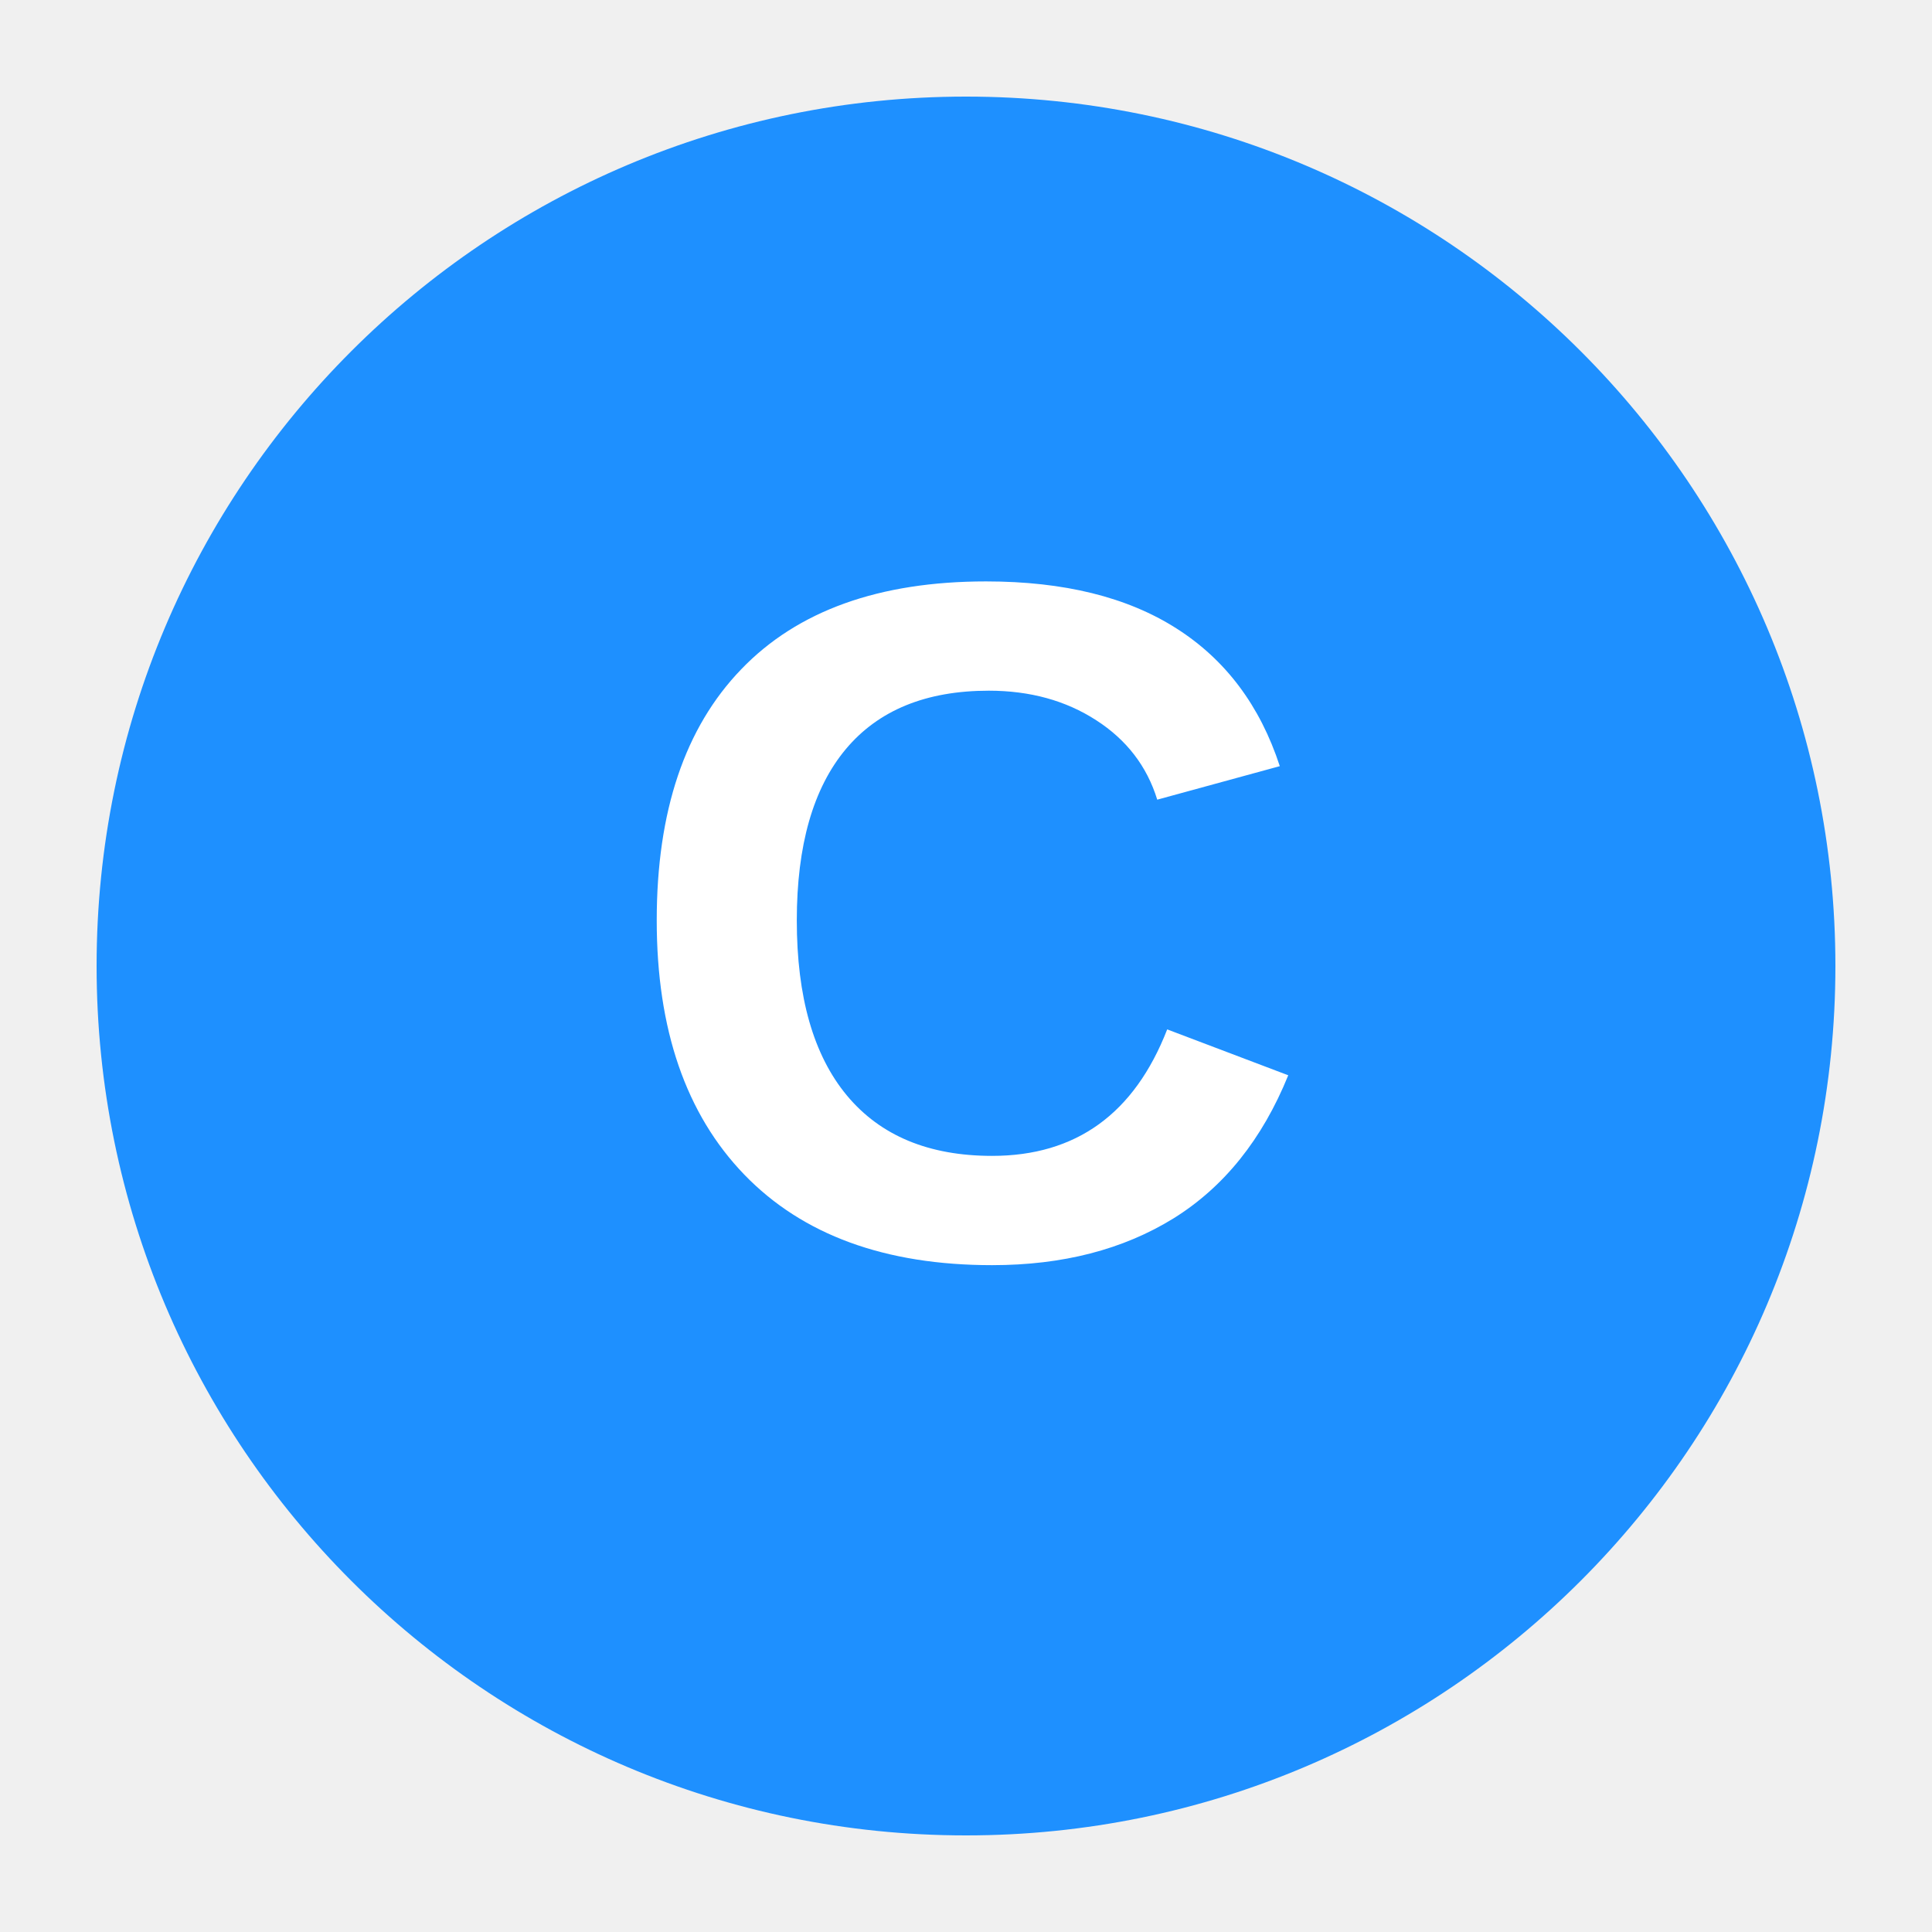
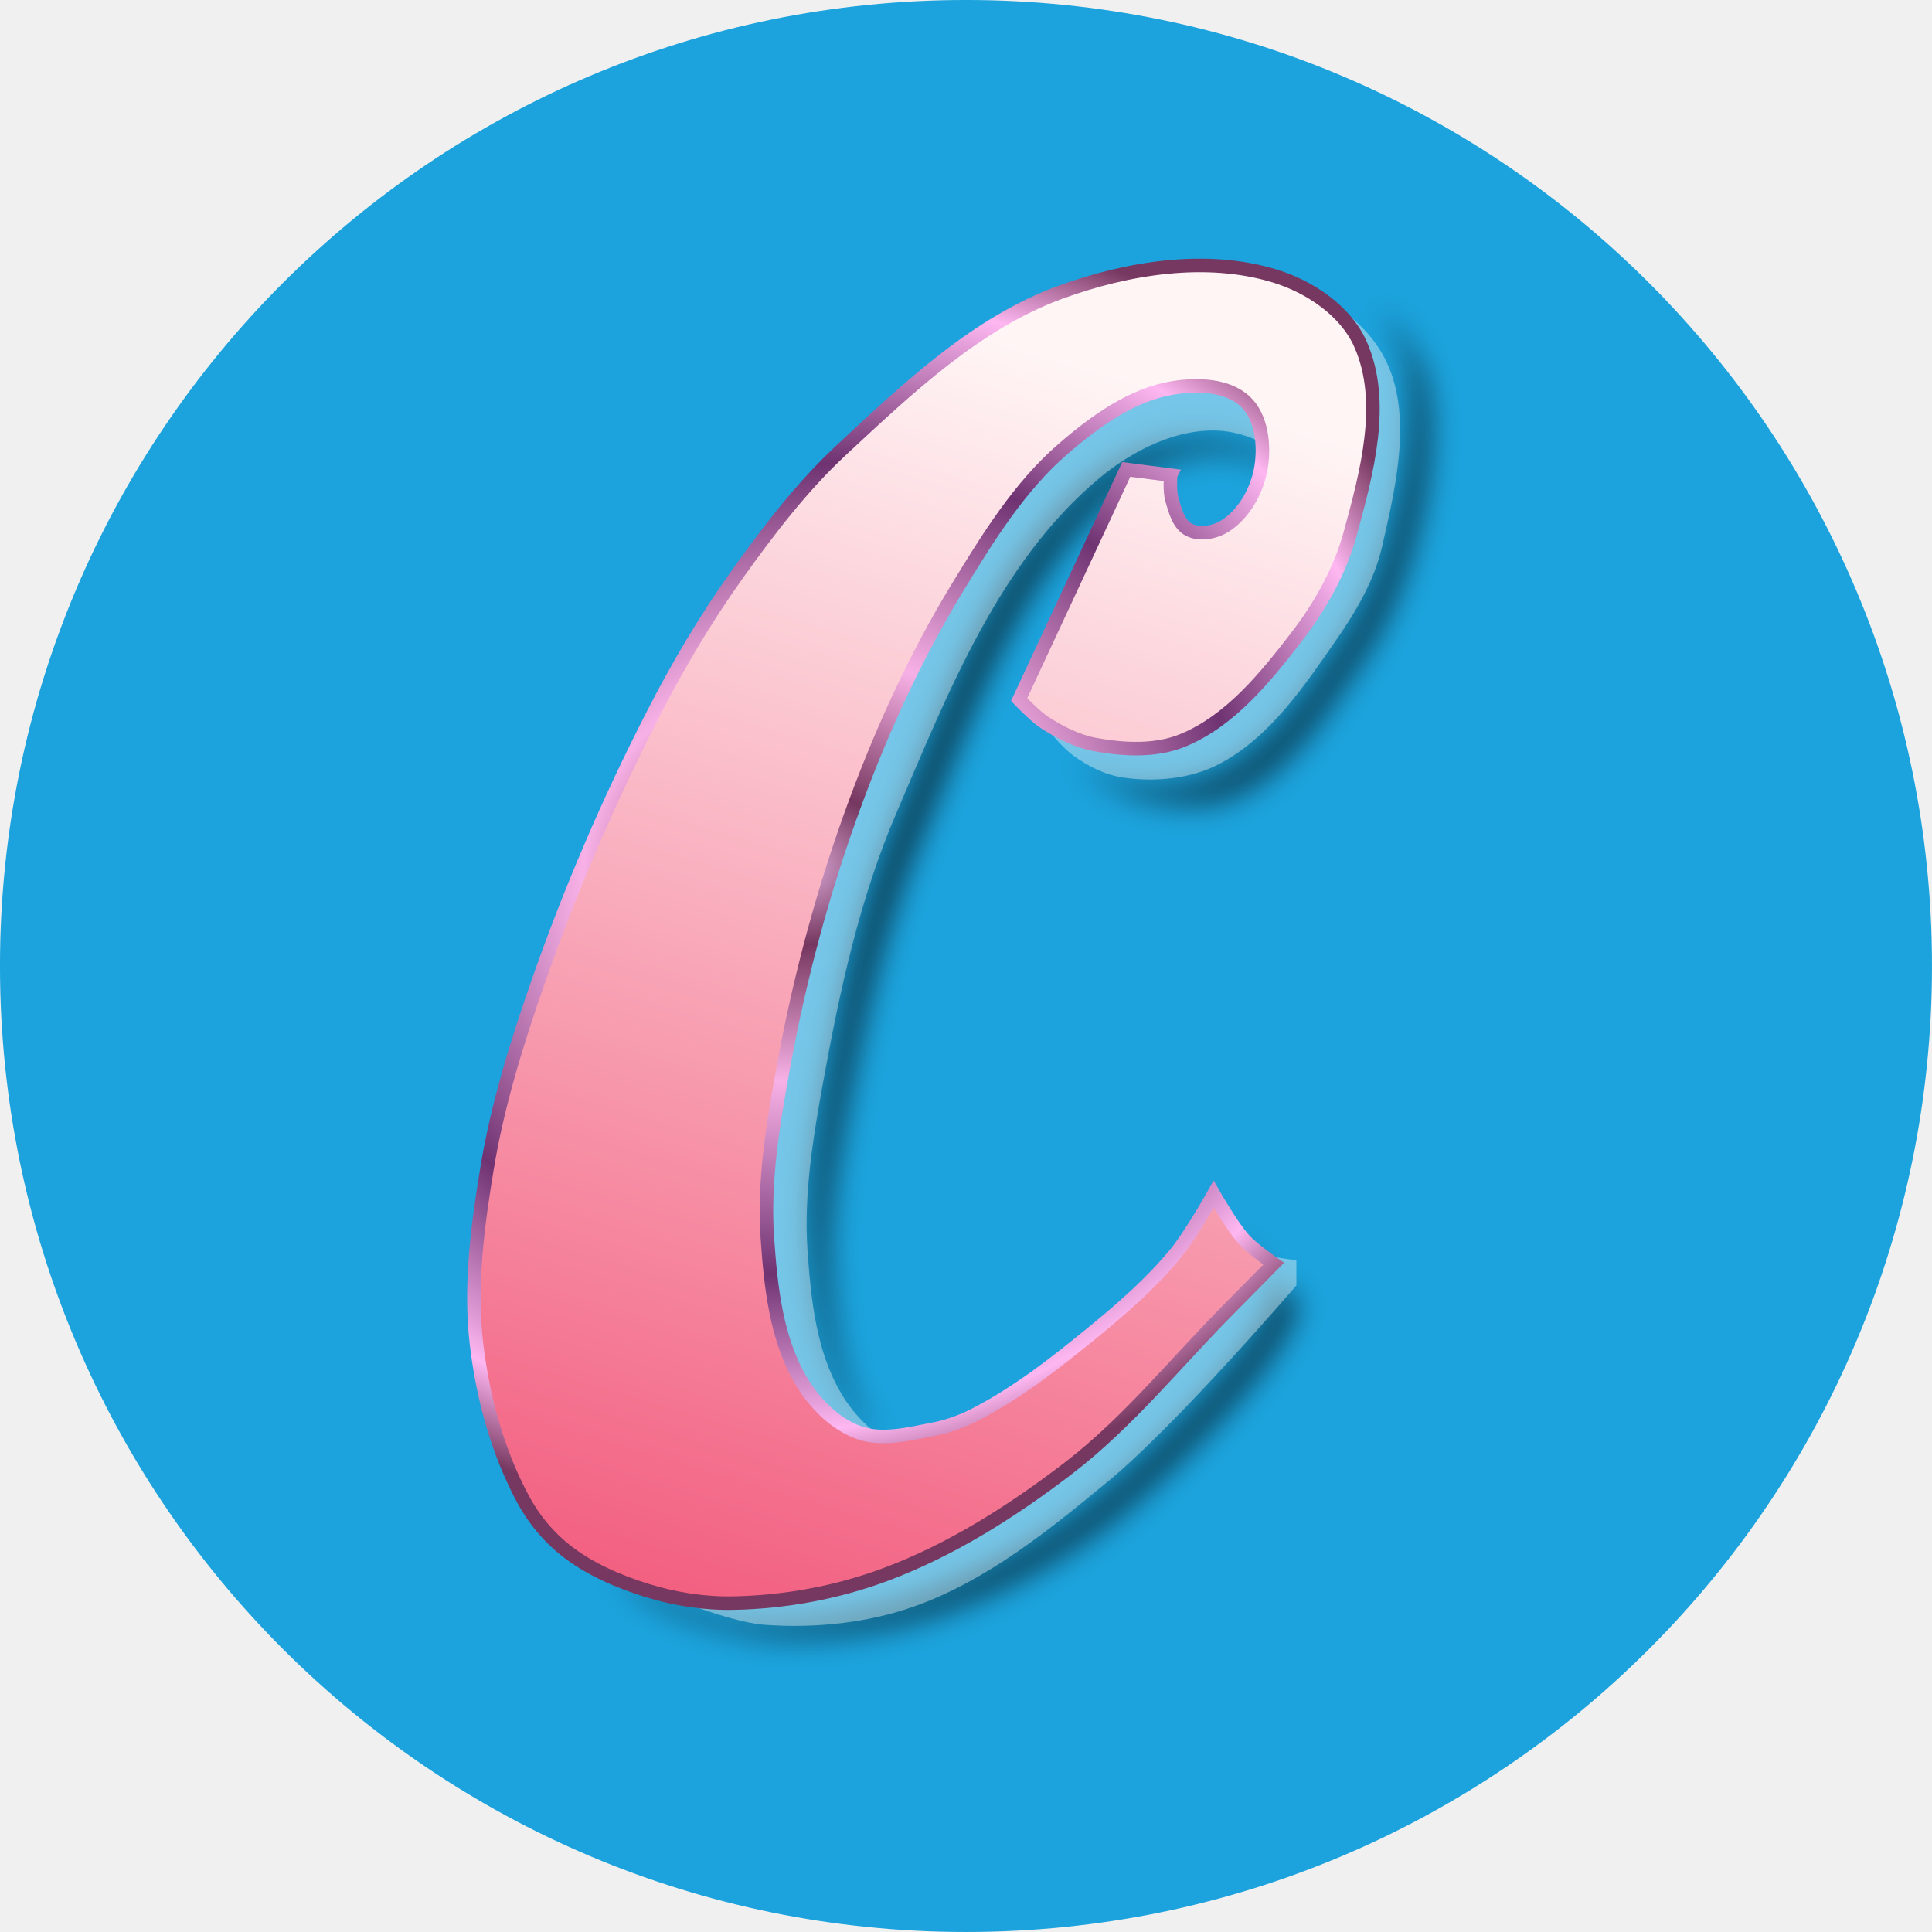
- <svg xmlns="http://www.w3.org/2000/svg" viewBox="0 0 100 100">
-   <circle cx="50" cy="50" r="45" fill="#1e90ff" />
-   <text x="50" y="65" font-size="50" font-weight="bold" fill="white" text-anchor="middle" font-family="Arial">C</text>
+ <svg xmlns="http://www.w3.org/2000/svg" xmlns:xlink="http://www.w3.org/1999/xlink" width="50mm" height="50mm" viewBox="0 0 50 50" version="1.1" id="svg1" xml:space="preserve">
+   <defs id="defs1">
+     <linearGradient id="linearGradient43">
+       <stop style="stop-color:#000000;stop-opacity:1;" offset="0" id="stop44" />
+       <stop style="stop-color:#000000;stop-opacity:0.481;" offset="0.231" id="stop45" />
+       <stop style="stop-color:#000000;stop-opacity:0.683;" offset="0.504" id="stop46" />
+     </linearGradient>
+     <linearGradient id="linearGradient31">
+       <stop style="stop-color:#f25a7c;stop-opacity:1;" offset="0" id="stop32" />
+       <stop style="stop-color:#fff5f5;stop-opacity:1;" offset="1" id="stop33" />
+     </linearGradient>
+     <linearGradient id="linearGradient28">
+       <stop style="stop-color:#d5a3d0;stop-opacity:1;" offset="0" id="stop29" />
+       <stop style="stop-color:#75375f;stop-opacity:1;" offset="0.108" id="stop35" />
+       <stop style="stop-color:#f8b1e6;stop-opacity:1;" offset="0.3" id="stop36" />
+       <stop style="stop-color:#6f3372;stop-opacity:1;" offset="0.573" id="stop30" />
+       <stop style="stop-color:#feb7f1;stop-opacity:1;" offset="0.796" id="stop31" />
+       <stop style="stop-color:#763860;stop-opacity:1;" offset="0.915" id="stop34" />
+     </linearGradient>
+     <linearGradient id="swatch23">
+       <stop style="stop-color:#000000;stop-opacity:1;" offset="0" id="stop24" />
+     </linearGradient>
+     <clipPath clipPathUnits="userSpaceOnUse" id="clipPath54">
+       <path id="path54" style="stroke-width:0.1;stroke-linecap:square;paint-order:markers fill stroke;stop-color:#000000" d="m 1691.199,-792.32 h 1634.892 v 92.828 H 1691.199 Z" />
+     </clipPath>
+     <mask maskUnits="userSpaceOnUse" id="mask2">
+       <path style="fill:#f9f9f9;stroke-width:3.2" d="m 103.115,141.817 -20.326,-14.479 11.694,-32.763 26.823,-0.371 -3.156,13.829 -6.404,7.239 -0.371,6.497 c 1.268,0.491 1.069,2.358 1.478,5.768 z" id="path2" />
+     </mask>
+     <radialGradient xlink:href="#linearGradient28" id="radialGradient30" cx="69.625" cy="53.318" fx="69.625" fy="53.318" r="5.375" gradientTransform="matrix(1.391466,3.045615,-3.351761,1.531338,136.3683,-241.3974)" gradientUnits="userSpaceOnUse" />
+     <linearGradient xlink:href="#linearGradient31" id="linearGradient33" x1="57.157" y1="74.264" x2="67.108" y2="40.904" gradientUnits="userSpaceOnUse" />
+     <filter style="color-interpolation-filters:sRGB" id="filter39" x="-0.041" y="-0.025" width="1.081" height="1.05">
+       <feGaussianBlur stdDeviation="0.359" id="feGaussianBlur39" />
+     </filter>
+     <linearGradient xlink:href="#linearGradient43" id="linearGradient45" x1="54.105" y1="51.742" x2="75.085" y2="59.724" gradientUnits="userSpaceOnUse" gradientTransform="translate(0.4786205,0.07029241)" />
+   </defs>
+   <g id="layer1" transform="translate(-64.31444,-73.39529)">
+     <circle style="fill:#1ca3dd;fill-opacity:1;stroke-width:2.725" id="path3" cx="89.314" cy="98.395" r="25" />
+     <g id="g47" transform="translate(30.68777,43.57524)">
+       <path id="path4-6-7" style="opacity:0.817;mix-blend-mode:normal;fill:url(#linearGradient45);stroke:none;stroke-width:3.2;filter:url(#filter39)" d="m 69.287,37.857 c 0.202,0.243 0.37,0.519 0.504,0.797 0.245,0.506 0.308,1.095 0.312,1.657 0.009,1.277 -0.262,2.56 -0.656,3.774 -0.273,0.84 -0.662,1.653 -1.165,2.379 -0.848,1.224 -1.745,2.565 -3.068,3.249 -0.731,0.378 -1.629,0.456 -2.445,0.345 -0.473,-0.065 -0.911,-0.316 -1.313,-0.575 -0.013,-0.008 -0.025,-0.016 -0.039,-0.026 0.114,0.117 0.413,0.415 0.61,0.542 0.401,0.259 0.843,0.489 1.313,0.575 0.749,0.137 1.591,0.206 2.28,-0.115 1.435,-0.669 2.336,-2.174 3.232,-3.478 0.5,-0.728 0.892,-1.539 1.165,-2.379 0.394,-1.214 0.665,-2.497 0.656,-3.774 -0.004,-0.562 -0.067,-1.151 -0.312,-1.657 -0.245,-0.506 -0.602,-1.009 -1.075,-1.313 z m -7.161,4.15 c -2.733,2.127 -3.905,5.775 -5.247,8.968 -0.926,2.205 -1.46,4.57 -1.887,6.924 -0.263,1.448 -0.512,2.929 -0.41,4.397 0.087,1.261 0.226,2.603 0.87,3.691 0.242,0.409 0.575,0.801 0.973,1.075 -0.153,-0.175 -0.287,-0.365 -0.402,-0.559 -0.644,-1.088 -0.782,-2.43 -0.87,-3.691 -0.102,-1.469 0.147,-2.949 0.41,-4.397 0.427,-2.354 0.96,-4.718 1.887,-6.924 1.341,-3.193 2.514,-6.841 5.247,-8.968 0.417,-0.325 2.222,-1.58 4.007,-0.532 0.189,0.111 0.43,0.195 0.649,0.296 C 67.218,41.828 64.652,40.042 62.126,42.007 Z m 3.478,19.936 c 0,0 0.013,0.035 0.029,0.091 0.03,0.045 0.055,0.089 0.073,0.131 0.174,0.42 0.994,0.782 0.994,0.782 0,0 -0.142,0.556 -0.279,0.804 -0.805,1.463 -2.782,3.409 -4.045,4.501 -1.383,1.196 -3.028,2.119 -4.742,2.756 -1.247,0.464 -2.591,0.711 -3.921,0.738 -0.757,0.016 -1.525,-0.104 -2.248,-0.328 -0.711,-0.221 -1.419,-0.523 -2.015,-0.969 0.15,0.164 0.313,0.315 0.486,0.451 0.614,0.482 1.355,0.803 2.1,1.034 0.723,0.225 1.491,0.344 2.248,0.328 1.33,-0.027 2.675,-0.274 3.921,-0.738 1.713,-0.638 3.359,-1.561 4.742,-2.756 1.263,-1.092 3.241,-3.038 4.045,-4.501 0.137,-0.249 0.279,-0.804 0.279,-0.804 0,0 -0.819,-0.362 -0.994,-0.782 -0.128,-0.307 -0.673,-0.738 -0.673,-0.738 z" />
+       <path style="opacity:0.4;fill:#f9f9f9;fill-opacity:1;stroke-width:3.2" d="m 63.835,44.849 -1.148,-0.148 -2.405,3.408 c 0,0 0.665,0.932 1.12,1.264 0.386,0.281 0.839,0.509 1.313,0.574 0.815,0.112 1.714,0.033 2.445,-0.345 1.323,-0.684 2.22,-2.024 3.068,-3.249 0.503,-0.726 0.967,-1.519 1.165,-2.379 0.376,-1.636 0.841,-3.593 -0.016,-5.037 -0.771,-1.299 -2.472,-1.996 -3.971,-2.182 -1.312,-0.163 -2.655,0.412 -3.839,1.001 -1.939,0.963 -3.548,2.512 -5.103,4.02 -1.014,0.984 -1.903,2.098 -2.724,3.249 -0.819,1.148 -1.539,2.37 -2.182,3.626 -1.145,2.235 -2.141,4.553 -2.97,6.924 -0.546,1.563 -1.042,3.157 -1.313,4.791 -0.248,1.497 -0.453,3.037 -0.279,4.545 0.162,1.401 0.545,2.811 1.214,4.053 0.271,0.502 0.65,0.96 1.099,1.313 0.835,0.655 3.159,1.523 4.085,1.591 1.332,0.099 2.721,-0.044 3.975,-0.504 1.848,-0.678 3.434,-1.966 4.95,-3.22 1.801,-1.49 4.858,-5.058 4.858,-5.058 l 4.81e-4,-0.653 c 0,0 -1.077,-0.108 -1.527,-0.376 -0.286,-0.17 -0.673,-0.738 -0.673,-0.738 0,0 0.158,0.454 0.098,0.673 -0.288,1.067 -1.262,1.836 -2.067,2.592 -0.924,0.868 -1.988,1.604 -3.117,2.182 -0.34,0.174 -0.707,0.306 -1.083,0.377 -0.629,0.12 -1.317,0.299 -1.92,0.082 -0.63,-0.227 -1.152,-0.769 -1.493,-1.345 -0.644,-1.088 -0.782,-2.43 -0.87,-3.692 -0.102,-1.469 0.147,-2.949 0.41,-4.397 0.427,-2.354 0.944,-4.725 1.887,-6.924 1.331,-3.103 2.656,-6.501 5.247,-8.666 0.877,-0.733 2.064,-1.332 3.203,-1.227 0.792,0.073 1.7,0.581 2.034,1.247 0.125,0.588 -0.428,1.22 -0.935,1.542 -0.265,0.168 -0.622,0.082 -0.935,0.098 -0.071,0.004 -0.146,-0.022 -0.213,0 -0.542,0.173 -1.39,0.989 -1.39,0.989 z" id="path4-6-3" />
+       <path style="fill:url(#linearGradient33);fill-opacity:1;stroke:url(#radialGradient30);stroke-width:0.35;stroke-dasharray:none" d="m 63.922,42.117 -1.148,-0.148 -2.773,5.956 c 0,0 0.409,0.431 0.656,0.591 0.401,0.259 0.843,0.488 1.313,0.574 0.749,0.137 1.578,0.178 2.281,-0.115 1.215,-0.506 2.117,-1.615 2.92,-2.658 0.614,-0.796 1.129,-1.705 1.395,-2.674 0.434,-1.588 0.939,-3.432 0.262,-4.932 -0.386,-0.855 -1.311,-1.473 -2.208,-1.747 -1.771,-0.542 -3.801,-0.216 -5.542,0.417 -2.181,0.794 -3.953,2.485 -5.654,4.064 -1.036,0.961 -1.903,2.098 -2.724,3.249 -0.819,1.148 -1.539,2.37 -2.182,3.626 -1.145,2.235 -2.141,4.553 -2.97,6.924 -0.546,1.563 -1.042,3.157 -1.313,4.791 -0.248,1.497 -0.453,3.037 -0.279,4.545 0.162,1.401 0.545,2.811 1.214,4.053 0.271,0.502 0.65,0.96 1.099,1.313 0.614,0.482 1.355,0.802 2.1,1.034 0.723,0.225 1.491,0.344 2.248,0.328 1.33,-0.027 2.675,-0.274 3.921,-0.738 1.713,-0.638 3.291,-1.644 4.742,-2.756 1.571,-1.205 2.818,-2.782 4.217,-4.184 0.366,-0.367 1.091,-1.106 1.091,-1.106 0,0 -0.541,-0.377 -0.762,-0.619 -0.318,-0.35 -0.789,-1.179 -0.789,-1.179 0,0 -0.601,1.068 -0.989,1.538 -0.61,0.74 -1.337,1.381 -2.079,1.989 -0.981,0.804 -1.988,1.604 -3.117,2.182 -0.34,0.174 -0.707,0.306 -1.083,0.377 -0.629,0.12 -1.317,0.299 -1.92,0.082 -0.63,-0.227 -1.152,-0.769 -1.493,-1.345 -0.644,-1.088 -0.782,-2.43 -0.87,-3.692 -0.102,-1.469 0.147,-2.949 0.41,-4.397 0.427,-2.354 1.055,-4.681 1.887,-6.924 0.708,-1.908 1.565,-3.775 2.625,-5.513 0.785,-1.286 1.599,-2.609 2.74,-3.593 0.823,-0.71 1.781,-1.406 2.855,-1.575 0.622,-0.098 1.398,-0.073 1.854,0.361 0.416,0.396 0.497,1.106 0.41,1.674 -0.091,0.594 -0.428,1.22 -0.935,1.542 -0.265,0.168 -0.657,0.242 -0.935,0.098 -0.268,-0.138 -0.359,-0.498 -0.443,-0.788 -0.058,-0.2 -0.033,-0.623 -0.033,-0.623 z" id="path4" />
+     </g>
+   </g>
</svg>
